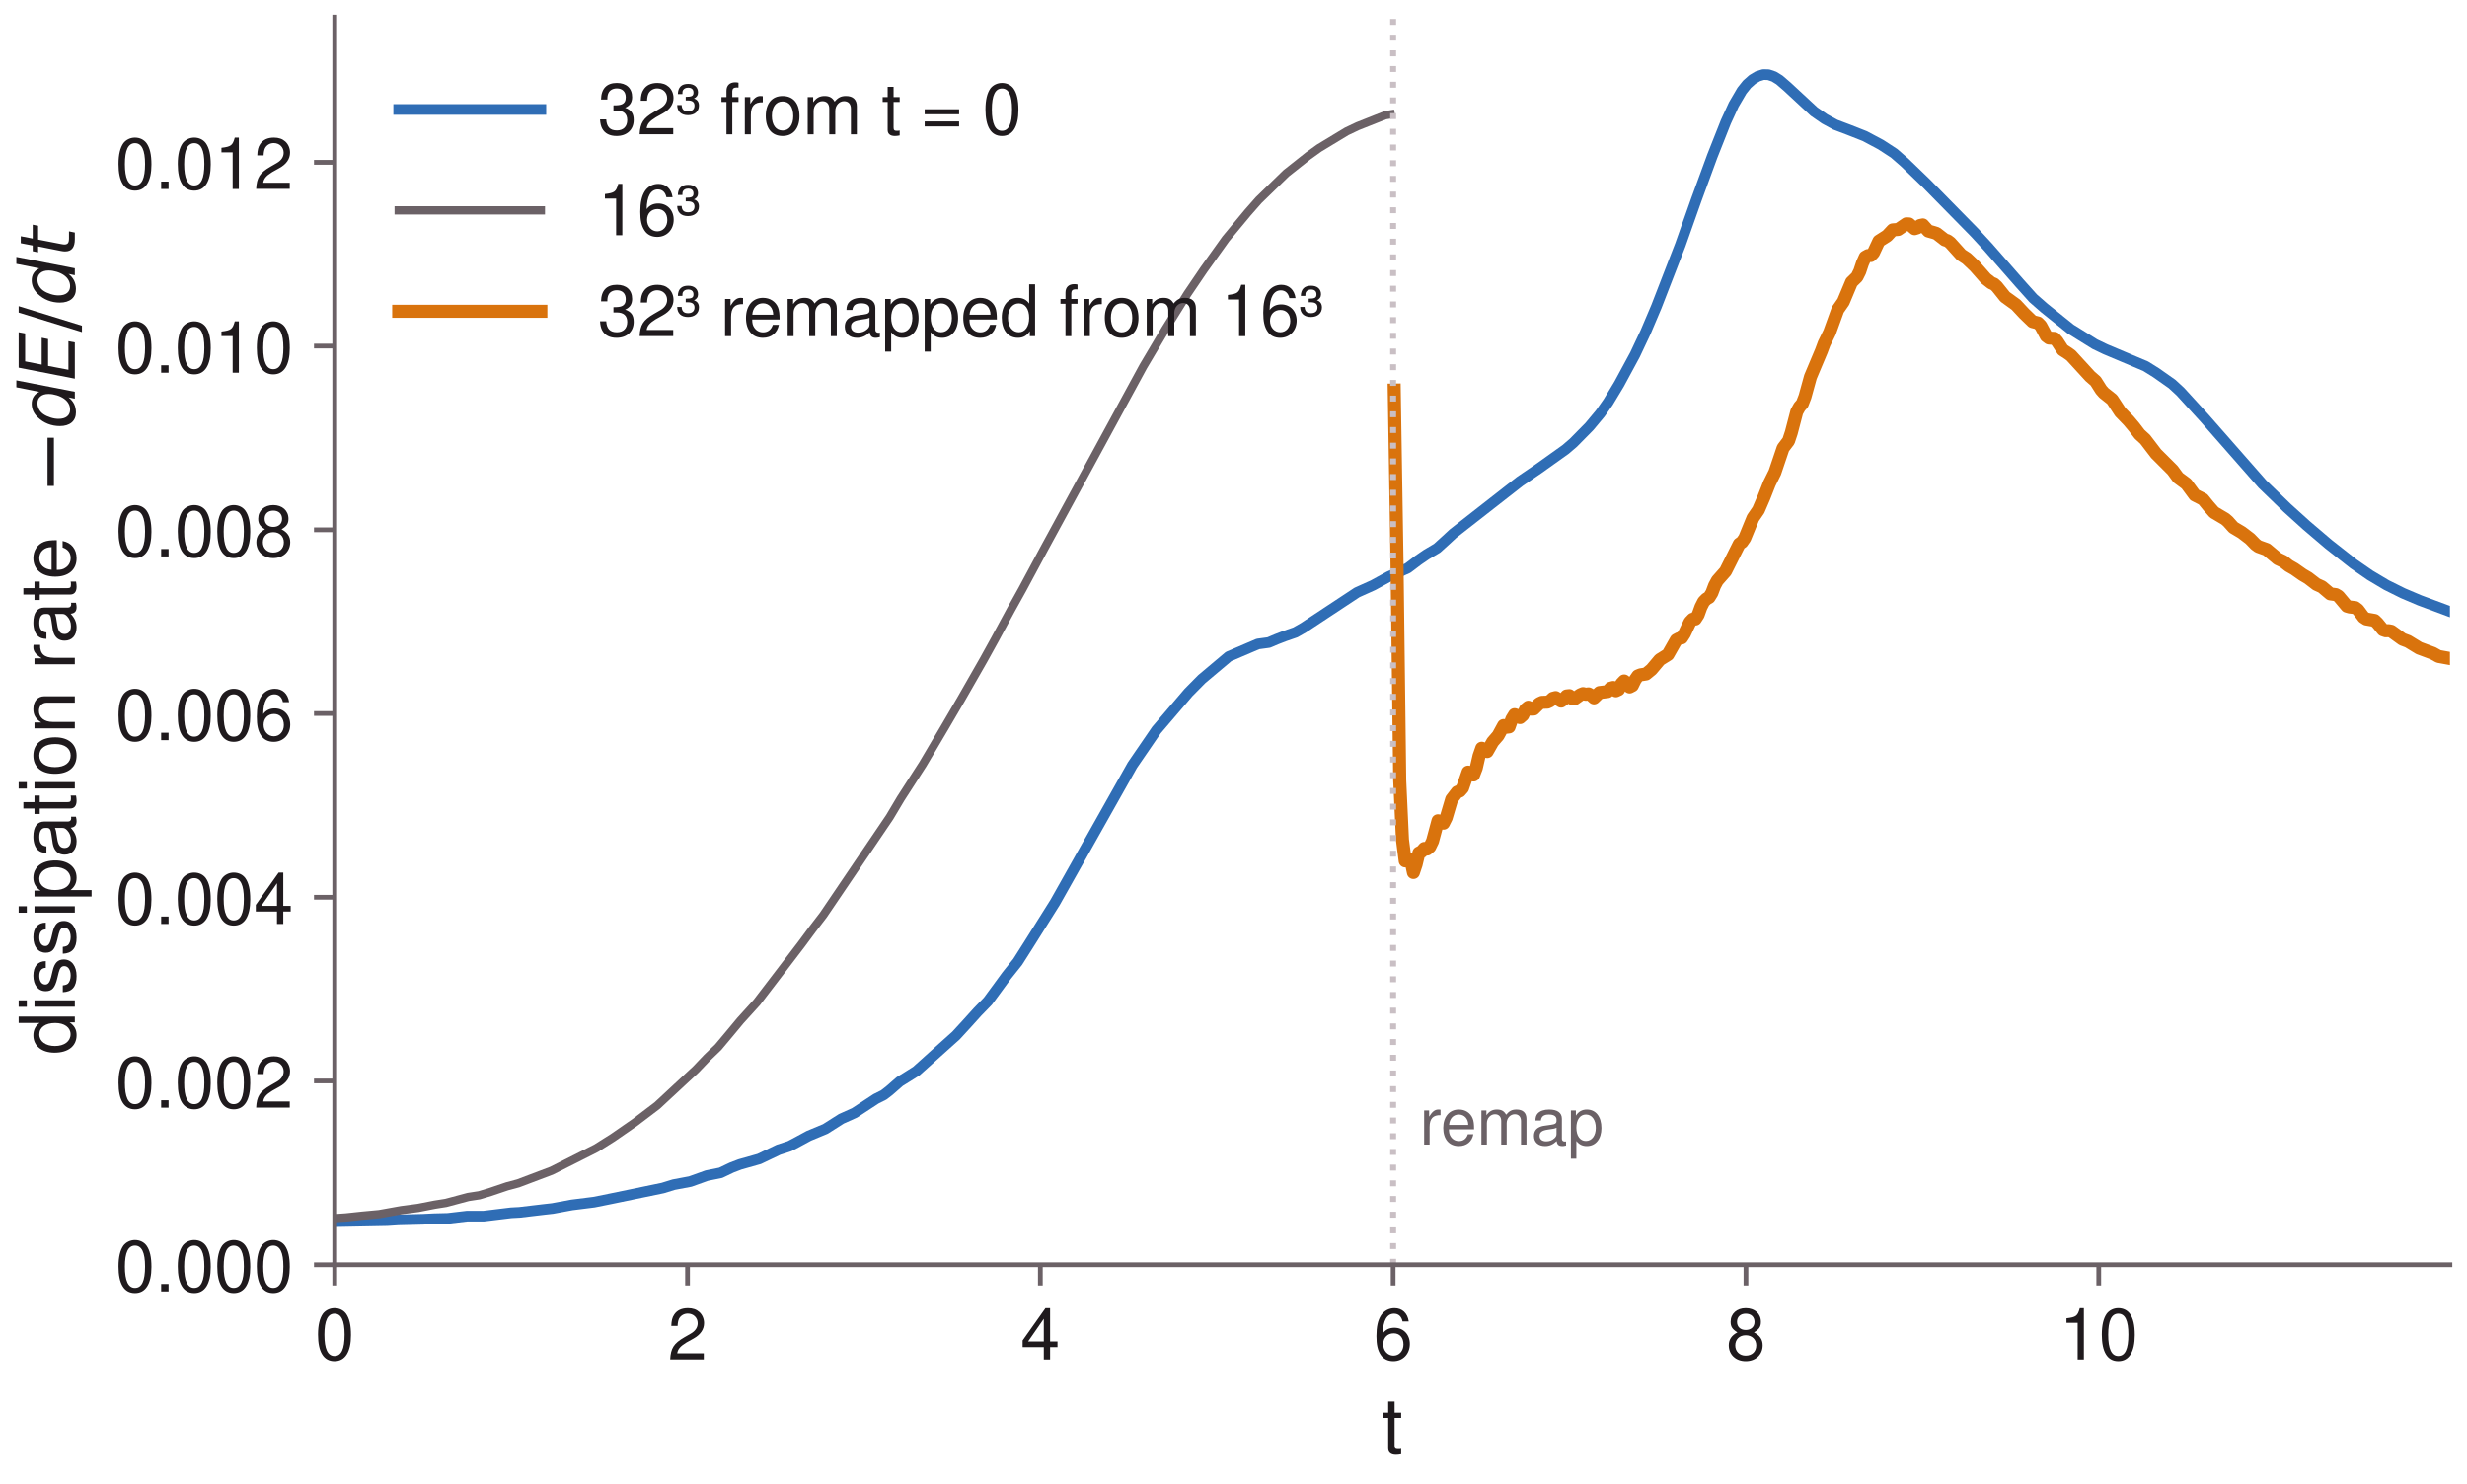
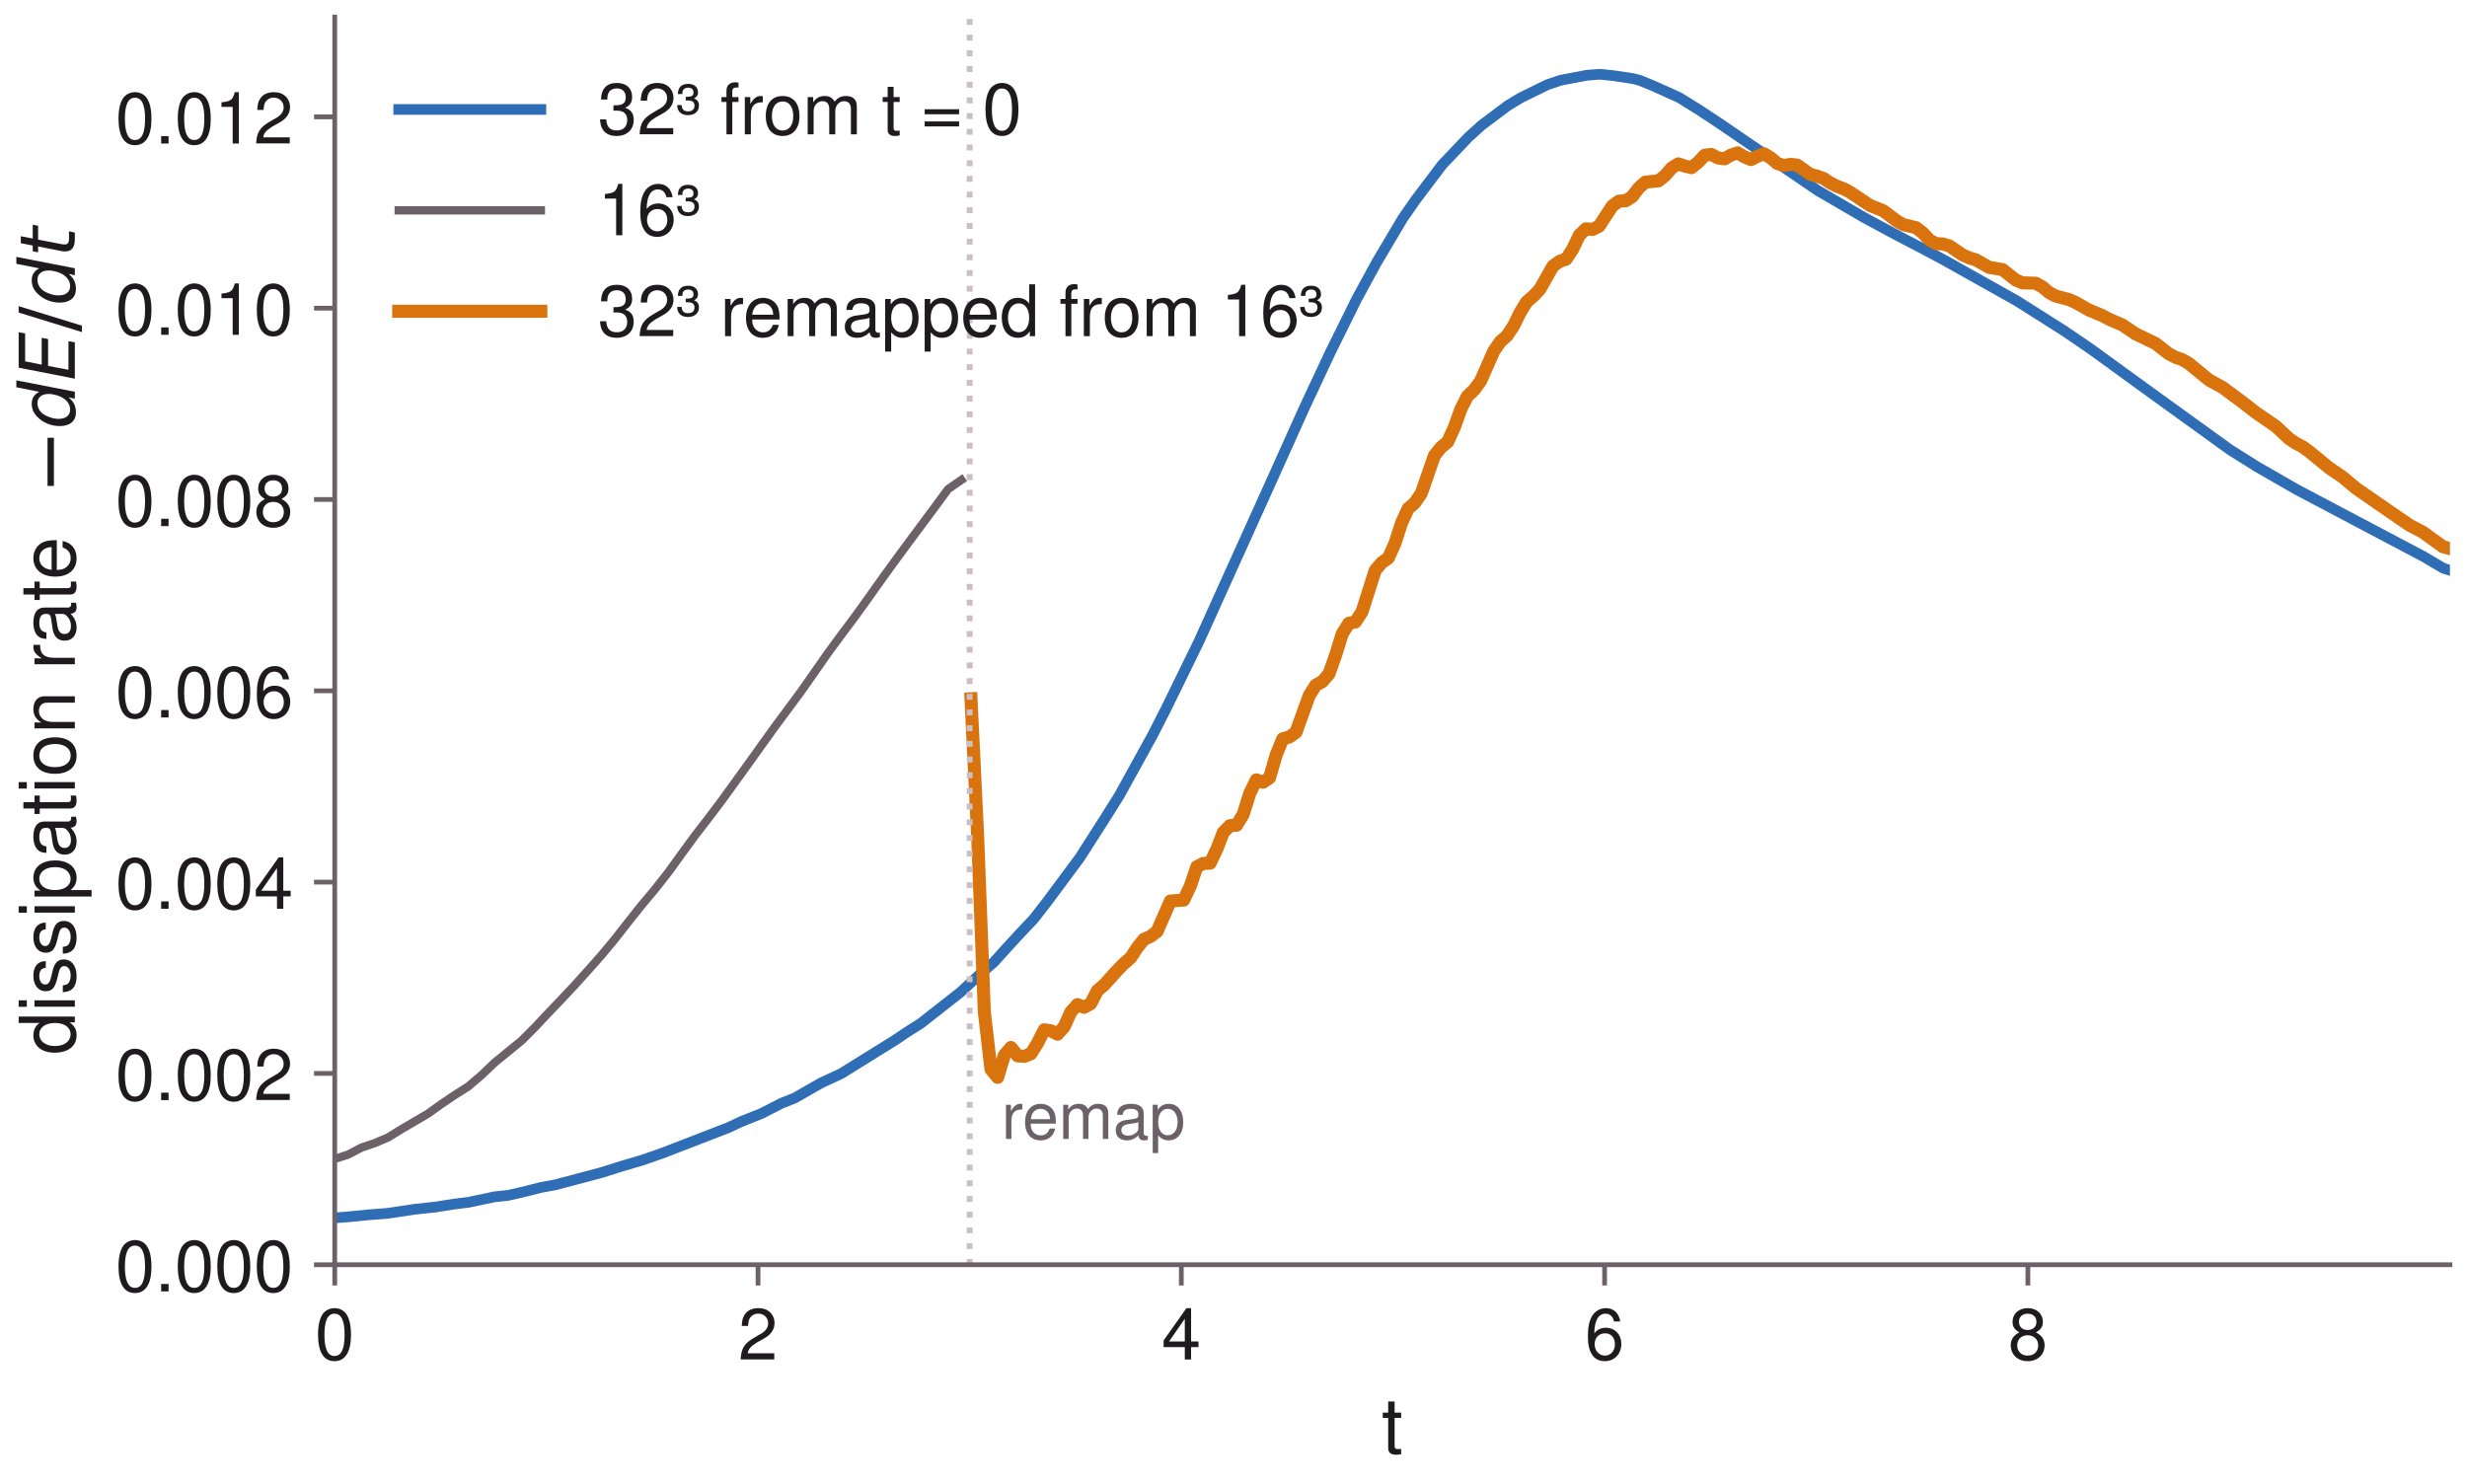
<svg xmlns="http://www.w3.org/2000/svg" xmlns:xlink="http://www.w3.org/1999/xlink" width="416.516pt" height="250.43pt" viewBox="0 0 416.516 250.43" version="1.1">
  <defs>
    <style type="text/css">*{stroke-linejoin: round; stroke-linecap: butt}</style>
  </defs>
  <g id="figure_1">
    <g id="patch_1">
      <path d="M 0 250.43  L 416.516 250.43  L 416.516 0  L 0 0  L 0 250.43  z " style="fill: none" />
    </g>
    <g id="axes_1">
      <g id="patch_2">
        <path d="M 56.516 213.552  L 413.636 213.552  L 413.636 2.88  L 56.516 2.88  L 56.516 213.552  z " style="fill: none" />
      </g>
      <g id="matplotlib.axis_1">
        <g id="xtick_1">
          <g id="line2d_1">
            <defs>
              <path id="m103bd00e00" d="M 0 0  L 0 3.5  " style="stroke: #6b6166; stroke-width: 0.8" />
            </defs>
            <g>
              <use xlink:href="#m103bd00e00" x="56.516" y="213.552" style="fill: #6b6166; stroke: #6b6166; stroke-width: 0.8" />
            </g>
          </g>
          <g id="text_1">
            <text style="font-size: 12px; font-family: 'Helvetica', 'Arial', 'DejaVu Sans'; text-anchor: middle; fill: #1f1a1d" x="56.516" y="229.552" transform="rotate(-0 56.51625 229.552)">0</text>
          </g>
        </g>
        <g id="xtick_2">
          <g id="line2d_2">
            <g>
-               <use xlink:href="#m103bd00e00" x="116.081" y="213.552" style="fill: #6b6166; stroke: #6b6166; stroke-width: 0.8" />
+               <use xlink:href="#m103bd00e00" x="127.982" y="213.552" style="fill: #6b6166; stroke: #6b6166; stroke-width: 0.8" />
            </g>
          </g>
          <g id="text_2">
-             <text style="font-size: 12px; font-family: 'Helvetica', 'Arial', 'DejaVu Sans'; text-anchor: middle; fill: #1f1a1d" x="116.081" y="229.552" transform="rotate(-0 116.0813 229.552)">2</text>
+             <text style="font-size: 12px; font-family: 'Helvetica', 'Arial', 'DejaVu Sans'; text-anchor: middle; fill: #1f1a1d" x="127.982" y="229.552" transform="rotate(-0 127.9819 229.552)">2</text>
          </g>
        </g>
        <g id="xtick_3">
          <g id="line2d_3">
            <g>
-               <use xlink:href="#m103bd00e00" x="175.646" y="213.552" style="fill: #6b6166; stroke: #6b6166; stroke-width: 0.8" />
+               <use xlink:href="#m103bd00e00" x="199.448" y="213.552" style="fill: #6b6166; stroke: #6b6166; stroke-width: 0.8" />
            </g>
          </g>
          <g id="text_3">
-             <text style="font-size: 12px; font-family: 'Helvetica', 'Arial', 'DejaVu Sans'; text-anchor: middle; fill: #1f1a1d" x="175.646" y="229.552" transform="rotate(-0 175.6464 229.552)">4</text>
+             <text style="font-size: 12px; font-family: 'Helvetica', 'Arial', 'DejaVu Sans'; text-anchor: middle; fill: #1f1a1d" x="199.448" y="229.552" transform="rotate(-0 199.4476 229.552)">4</text>
          </g>
        </g>
        <g id="xtick_4">
          <g id="line2d_4">
            <g>
-               <use xlink:href="#m103bd00e00" x="235.211" y="213.552" style="fill: #6b6166; stroke: #6b6166; stroke-width: 0.8" />
+               <use xlink:href="#m103bd00e00" x="270.913" y="213.552" style="fill: #6b6166; stroke: #6b6166; stroke-width: 0.8" />
            </g>
          </g>
          <g id="text_4">
-             <text style="font-size: 12px; font-family: 'Helvetica', 'Arial', 'DejaVu Sans'; text-anchor: middle; fill: #1f1a1d" x="235.211" y="229.552" transform="rotate(-0 235.2115 229.552)">6</text>
+             <text style="font-size: 12px; font-family: 'Helvetica', 'Arial', 'DejaVu Sans'; text-anchor: middle; fill: #1f1a1d" x="270.913" y="229.552" transform="rotate(-0 270.9133 229.552)">6</text>
          </g>
        </g>
        <g id="xtick_5">
          <g id="line2d_5">
            <g>
-               <use xlink:href="#m103bd00e00" x="294.777" y="213.552" style="fill: #6b6166; stroke: #6b6166; stroke-width: 0.8" />
+               <use xlink:href="#m103bd00e00" x="342.379" y="213.552" style="fill: #6b6166; stroke: #6b6166; stroke-width: 0.8" />
            </g>
          </g>
          <g id="text_5">
-             <text style="font-size: 12px; font-family: 'Helvetica', 'Arial', 'DejaVu Sans'; text-anchor: middle; fill: #1f1a1d" x="294.777" y="229.552" transform="rotate(-0 294.7765 229.552)">8</text>
-           </g>
-         </g>
-         <g id="xtick_6">
-           <g id="line2d_6">
-             <g>
-               <use xlink:href="#m103bd00e00" x="354.342" y="213.552" style="fill: #6b6166; stroke: #6b6166; stroke-width: 0.8" />
-             </g>
-           </g>
-           <g id="text_6">
-             <text style="font-size: 12px; font-family: 'Helvetica', 'Arial', 'DejaVu Sans'; text-anchor: middle; fill: #1f1a1d" x="354.342" y="229.552" transform="rotate(-0 354.3416 229.552)">10</text>
-           </g>
-         </g>
-         <g id="text_7">
+             <text style="font-size: 12px; font-family: 'Helvetica', 'Arial', 'DejaVu Sans'; text-anchor: middle; fill: #1f1a1d" x="342.379" y="229.552" transform="rotate(-0 342.3789 229.552)">8</text>
+           </g>
+         </g>
+         <g id="text_6">
          <text style="font-size: 13px; font-family: 'Helvetica', 'Arial', 'DejaVu Sans'; text-anchor: middle; fill: #1f1a1d" x="235.076" y="245.341" transform="rotate(-0 235.0762 245.3411)">t</text>
        </g>
      </g>
      <g id="matplotlib.axis_2">
        <g id="ytick_1">
-           <g id="line2d_7">
+           <g id="line2d_6">
            <defs>
              <path id="m89a3976786" d="M 0 0  L -3.5 0  " style="stroke: #6b6166; stroke-width: 0.8" />
            </defs>
            <g>
              <use xlink:href="#m89a3976786" x="56.516" y="213.552" style="fill: #6b6166; stroke: #6b6166; stroke-width: 0.8" />
            </g>
          </g>
+           <g id="text_7">
+             <text style="font-size: 12px; font-family: 'Helvetica', 'Arial', 'DejaVu Sans'; text-anchor: end; fill: #1f1a1d" x="49.516" y="218.052" transform="rotate(-0 49.51625 218.052)">0.000</text>
+           </g>
+         </g>
+         <g id="ytick_2">
+           <g id="line2d_7">
+             <g>
+               <use xlink:href="#m89a3976786" x="56.516" y="181.249" style="fill: #6b6166; stroke: #6b6166; stroke-width: 0.8" />
+             </g>
+           </g>
          <g id="text_8">
-             <text style="font-size: 12px; font-family: 'Helvetica', 'Arial', 'DejaVu Sans'; text-anchor: end; fill: #1f1a1d" x="49.516" y="218.052" transform="rotate(-0 49.51625 218.052)">0.000</text>
-           </g>
-         </g>
-         <g id="ytick_2">
+             <text style="font-size: 12px; font-family: 'Helvetica', 'Arial', 'DejaVu Sans'; text-anchor: end; fill: #1f1a1d" x="49.516" y="185.749" transform="rotate(-0 49.51625 185.7487)">0.002</text>
+           </g>
+         </g>
+         <g id="ytick_3">
          <g id="line2d_8">
            <g>
-               <use xlink:href="#m89a3976786" x="56.516" y="182.528" style="fill: #6b6166; stroke: #6b6166; stroke-width: 0.8" />
+               <use xlink:href="#m89a3976786" x="56.516" y="148.945" style="fill: #6b6166; stroke: #6b6166; stroke-width: 0.8" />
            </g>
          </g>
          <g id="text_9">
-             <text style="font-size: 12px; font-family: 'Helvetica', 'Arial', 'DejaVu Sans'; text-anchor: end; fill: #1f1a1d" x="49.516" y="187.028" transform="rotate(-0 49.51625 187.0279)">0.002</text>
-           </g>
-         </g>
-         <g id="ytick_3">
+             <text style="font-size: 12px; font-family: 'Helvetica', 'Arial', 'DejaVu Sans'; text-anchor: end; fill: #1f1a1d" x="49.516" y="153.445" transform="rotate(-0 49.51625 153.4454)">0.004</text>
+           </g>
+         </g>
+         <g id="ytick_4">
          <g id="line2d_9">
            <g>
-               <use xlink:href="#m89a3976786" x="56.516" y="151.504" style="fill: #6b6166; stroke: #6b6166; stroke-width: 0.8" />
+               <use xlink:href="#m89a3976786" x="56.516" y="116.642" style="fill: #6b6166; stroke: #6b6166; stroke-width: 0.8" />
            </g>
          </g>
          <g id="text_10">
-             <text style="font-size: 12px; font-family: 'Helvetica', 'Arial', 'DejaVu Sans'; text-anchor: end; fill: #1f1a1d" x="49.516" y="156.004" transform="rotate(-0 49.51625 156.0038)">0.004</text>
-           </g>
-         </g>
-         <g id="ytick_4">
+             <text style="font-size: 12px; font-family: 'Helvetica', 'Arial', 'DejaVu Sans'; text-anchor: end; fill: #1f1a1d" x="49.516" y="121.142" transform="rotate(-0 49.51625 121.142)">0.006</text>
+           </g>
+         </g>
+         <g id="ytick_5">
          <g id="line2d_10">
            <g>
-               <use xlink:href="#m89a3976786" x="56.516" y="120.48" style="fill: #6b6166; stroke: #6b6166; stroke-width: 0.8" />
+               <use xlink:href="#m89a3976786" x="56.516" y="84.339" style="fill: #6b6166; stroke: #6b6166; stroke-width: 0.8" />
            </g>
          </g>
          <g id="text_11">
-             <text style="font-size: 12px; font-family: 'Helvetica', 'Arial', 'DejaVu Sans'; text-anchor: end; fill: #1f1a1d" x="49.516" y="124.98" transform="rotate(-0 49.51625 124.9797)">0.006</text>
-           </g>
-         </g>
-         <g id="ytick_5">
+             <text style="font-size: 12px; font-family: 'Helvetica', 'Arial', 'DejaVu Sans'; text-anchor: end; fill: #1f1a1d" x="49.516" y="88.839" transform="rotate(-0 49.51625 88.83872)">0.008</text>
+           </g>
+         </g>
+         <g id="ytick_6">
          <g id="line2d_11">
            <g>
-               <use xlink:href="#m89a3976786" x="56.516" y="89.456" style="fill: #6b6166; stroke: #6b6166; stroke-width: 0.8" />
+               <use xlink:href="#m89a3976786" x="56.516" y="52.035" style="fill: #6b6166; stroke: #6b6166; stroke-width: 0.8" />
            </g>
          </g>
          <g id="text_12">
-             <text style="font-size: 12px; font-family: 'Helvetica', 'Arial', 'DejaVu Sans'; text-anchor: end; fill: #1f1a1d" x="49.516" y="93.956" transform="rotate(-0 49.51625 93.95565)">0.008</text>
-           </g>
-         </g>
-         <g id="ytick_6">
+             <text style="font-size: 12px; font-family: 'Helvetica', 'Arial', 'DejaVu Sans'; text-anchor: end; fill: #1f1a1d" x="49.516" y="56.535" transform="rotate(-0 49.51625 56.5354)">0.010</text>
+           </g>
+         </g>
+         <g id="ytick_7">
          <g id="line2d_12">
            <g>
-               <use xlink:href="#m89a3976786" x="56.516" y="58.432" style="fill: #6b6166; stroke: #6b6166; stroke-width: 0.8" />
+               <use xlink:href="#m89a3976786" x="56.516" y="19.732" style="fill: #6b6166; stroke: #6b6166; stroke-width: 0.8" />
            </g>
          </g>
          <g id="text_13">
-             <text style="font-size: 12px; font-family: 'Helvetica', 'Arial', 'DejaVu Sans'; text-anchor: end; fill: #1f1a1d" x="49.516" y="62.932" transform="rotate(-0 49.51625 62.93156)">0.010</text>
-           </g>
-         </g>
-         <g id="ytick_7">
-           <g id="line2d_13">
-             <g>
-               <use xlink:href="#m89a3976786" x="56.516" y="27.407" style="fill: #6b6166; stroke: #6b6166; stroke-width: 0.8" />
-             </g>
-           </g>
-           <g id="text_14">
-             <text style="font-size: 12px; font-family: 'Helvetica', 'Arial', 'DejaVu Sans'; text-anchor: end; fill: #1f1a1d" x="49.516" y="31.907" transform="rotate(-0 49.51625 31.90747)">0.012</text>
-           </g>
-         </g>
-         <g id="text_15">
+             <text style="font-size: 12px; font-family: 'Helvetica', 'Arial', 'DejaVu Sans'; text-anchor: end; fill: #1f1a1d" x="49.516" y="24.232" transform="rotate(-0 49.51625 24.23209)">0.012</text>
+           </g>
+         </g>
+         <g id="text_14">
          <g style="fill: #1f1a1d" transform="translate(12.76 178.091) rotate(-90)">
            <text>
              <tspan x="0" y="-0.125" style="font-size: 13px; font-family: 'Helvetica'; fill: #1f1a1d">d</tspan>
              <tspan x="7.23" y="-0.125" style="font-size: 13px; font-family: 'Helvetica'; fill: #1f1a1d">i</tspan>
              <tspan x="10.118" y="-0.125" style="font-size: 13px; font-family: 'Helvetica'; fill: #1f1a1d">s</tspan>
              <tspan x="16.618" y="-0.125" style="font-size: 13px; font-family: 'Helvetica'; fill: #1f1a1d">s</tspan>
              <tspan x="23.118" y="-0.125" style="font-size: 13px; font-family: 'Helvetica'; fill: #1f1a1d">i</tspan>
              <tspan x="26.006" y="-0.125" style="font-size: 13px; font-family: 'Helvetica'; fill: #1f1a1d">p</tspan>
              <tspan x="33.236" y="-0.125" style="font-size: 13px; font-family: 'Helvetica'; fill: #1f1a1d">a</tspan>
              <tspan x="40.466" y="-0.125" style="font-size: 13px; font-family: 'Helvetica'; fill: #1f1a1d">t</tspan>
              <tspan x="44.078" y="-0.125" style="font-size: 13px; font-family: 'Helvetica'; fill: #1f1a1d">i</tspan>
              <tspan x="46.966" y="-0.125" style="font-size: 13px; font-family: 'Helvetica'; fill: #1f1a1d">o</tspan>
              <tspan x="54.196" y="-0.125" style="font-size: 13px; font-family: 'Helvetica'; fill: #1f1a1d">n</tspan>
              <tspan x="61.426" y="-0.125" style="font-size: 13px; font-family: 'Helvetica'; fill: #1f1a1d"> </tspan>
              <tspan x="65.038" y="-0.125" style="font-size: 13px; font-family: 'Helvetica'; fill: #1f1a1d">r</tspan>
              <tspan x="69.367" y="-0.125" style="font-size: 13px; font-family: 'Helvetica'; fill: #1f1a1d">a</tspan>
              <tspan x="76.597" y="-0.125" style="font-size: 13px; font-family: 'Helvetica'; fill: #1f1a1d">t</tspan>
              <tspan x="80.209" y="-0.125" style="font-size: 13px; font-family: 'Helvetica'; fill: #1f1a1d">e</tspan>
              <tspan x="87.439" y="-0.125" style="font-size: 13px; font-family: 'Helvetica'; fill: #1f1a1d"> </tspan>
              <tspan x="91.051" y="-0.125" style="font-size: 13px; font-family: 'Helvetica'; fill: #1f1a1d"> </tspan>
              <tspan x="94.663" y="-0.125" style="font-size: 13px; font-family: 'DejaVu Sans'; fill: #1f1a1d">−</tspan>
              <tspan x="122.021" y="-0.125" style="font-size: 13px; font-family: 'DejaVu Sans'; fill: #1f1a1d">/</tspan>
              <tspan x="105.555" y="-0.125" style="font-style: oblique; font-size: 13px; font-family: 'DejaVu Sans'; fill: #1f1a1d">d</tspan>
              <tspan x="113.807" y="-0.125" style="font-style: oblique; font-size: 13px; font-family: 'DejaVu Sans'; fill: #1f1a1d">E</tspan>
              <tspan x="126.401" y="-0.125" style="font-style: oblique; font-size: 13px; font-family: 'DejaVu Sans'; fill: #1f1a1d">d</tspan>
              <tspan x="134.653" y="-0.125" style="font-style: oblique; font-size: 13px; font-family: 'DejaVu Sans'; fill: #1f1a1d">t</tspan>
            </text>
          </g>
        </g>
      </g>
+       <g id="line2d_13">
+         <path d="M 56.516 205.643  L 58.768 205.465  L 62.147 205.132  L 65.525 204.862  L 70.029 204.185  L 73.407 203.823  L 76.786 203.294  L 79.038 203.021  L 83.544 202.076  L 85.796 201.838  L 88.049 201.329  L 91.429 200.483  L 93.683 200.076  L 101.569 197.987  L 104.948 196.918  L 108.326 195.923  L 111.704 194.758  L 122.952 190.407  L 125.2 189.357  L 128.569 188.015  L 131.937 186.291  L 134.181 185.401  L 136.425 184.113  L 138.668 182.835  L 142.032 181.275  L 150.995 175.702  L 153.235 174.204  L 155.474 172.785  L 162.191 167.516  L 165.547 164.409  L 167.783 162.477  L 170.02 160.002  L 172.256 157.565  L 174.492 155.207  L 176.727 152.342  L 182.313 144.818  L 186.777 137.84  L 189.009 134.272  L 194.586 124.153  L 196.818 119.78  L 202.395 108.369  L 214.634 81.281  L 220.188 68.928  L 224.629 59.443  L 229.068 50.473  L 232.396 44.358  L 236.832 36.876  L 239.05 33.695  L 243.485 27.828  L 247.922 23.164  L 250.14 21.156  L 254.579 17.822  L 256.799 16.484  L 261.241 14.309  L 263.462 13.554  L 267.908 12.711  L 270.131 12.535  L 272.354 12.771  L 275.691 13.267  L 276.803 13.553  L 279.028 14.457  L 283.481 16.461  L 286.822 18.529  L 290.164 20.735  L 306.898 32.172  L 314.729 36.737  L 320.332 39.759  L 324.821 42.09  L 328.191 43.892  L 340.559 50.83  L 348.425 55.812  L 352.918 58.871  L 363.022 66.213  L 376.506 75.946  L 381.006 78.778  L 387.752 82.655  L 409.13 93.95  L 412.509 95.941  L 413.636 96.298  L 413.636 96.298  " clip-path="url(#pf4e82f14c6)" style="fill: none; stroke: #2f6db5; stroke-width: 1.8; stroke-linecap: square" />
+       </g>
      <g id="line2d_14">
-         <path d="M 56.516 206.276  L 65.379 206.103  L 67.232 205.981  L 71.408 205.876  L 73.283 205.786  L 75.605 205.728  L 78.865 205.347  L 81.655 205.349  L 86.299 204.783  L 87.706 204.708  L 91.904 204.211  L 93.287 204.057  L 96.546 203.454  L 100.274 202.986  L 103.064 202.425  L 111.903 200.597  L 113.758 200.026  L 116.549 199.501  L 119.34 198.502  L 121.675 198.03  L 123.531 197.146  L 124.931 196.61  L 128.181 195.691  L 131.438 194.138  L 133.301 193.531  L 134.696 192.794  L 136.558 191.786  L 139.349 190.626  L 142.047 188.913  L 144.28 187.912  L 147.908 185.532  L 149.214 184.877  L 150.143 184.158  L 151.913 182.611  L 153.306 181.746  L 154.699 180.869  L 156.006 179.699  L 158.241 177.685  L 161.405 174.849  L 163.261 172.828  L 165.033 170.864  L 166.804 169.038  L 168.196 167.146  L 169.968 164.724  L 171.82 162.404  L 173.593 159.615  L 178.14 152.376  L 191.179 129.211  L 195.256 123.263  L 200.661 116.934  L 202.907 114.664  L 207.437 110.852  L 212.39 108.735  L 214.216 108.489  L 215.551 107.924  L 216.922 107.395  L 218.714 106.775  L 220.086 105.994  L 229.118 100.032  L 231.821 98.818  L 234.522 97.337  L 237.68 95.924  L 239.469 94.572  L 240.838 93.633  L 242.629 92.574  L 243.999 91.336  L 245.334 90.102  L 256.609 81.289  L 259.772 79.134  L 264.317 75.894  L 265.64 74.76  L 268.342 72.021  L 270.192 69.8  L 271.505 67.929  L 273.351 64.868  L 276.046 59.881  L 277.826 56.098  L 279.663 51.766  L 283.689 41.372  L 286.391 33.733  L 289.095 26.358  L 291.389 20.565  L 292.716 17.675  L 294.092 15.32  L 294.96 14.23  L 295.878 13.416  L 296.797 12.871  L 297.716 12.59  L 298.582 12.614  L 299.502 12.925  L 300.422 13.492  L 301.743 14.631  L 306.277 18.839  L 308.064 20.076  L 309.851 21.051  L 312.14 21.918  L 314.847 22.985  L 317.549 24.425  L 319.796 25.888  L 321.581 27.445  L 325.205 30.943  L 333.389 39.272  L 335.628 41.694  L 341.03 47.865  L 343.265 50.354  L 345.124 51.982  L 349.591 55.568  L 353.685 58.113  L 355.456 58.965  L 362.249 61.83  L 364.02 62.933  L 366.72 64.834  L 368.115 66.12  L 372.211 70.605  L 381.984 81.736  L 386.173 85.786  L 389.431 88.728  L 393.152 91.896  L 397.342 95.192  L 400.134 97.123  L 402.926 98.787  L 405.718 100.174  L 408.51 101.361  L 413.636 103.265  L 413.636 103.265  " clip-path="url(#pab1a8a4624)" style="fill: none; stroke: #2f6db5; stroke-width: 1.8; stroke-linecap: square" />
+         <path d="M 56.516 195.675  L 58.769 194.955  L 61.021 193.778  L 63.273 193.012  L 65.525 192.055  L 67.776 190.666  L 70.028 189.35  L 72.279 188.027  L 74.531 186.411  L 76.782 184.892  L 79.033 183.466  L 81.284 181.557  L 83.536 179.403  L 85.787 177.571  L 88.039 175.734  L 90.291 173.485  L 92.544 171.078  L 94.797 168.729  L 97.049 166.325  L 99.301 163.831  L 101.553 161.284  L 103.805 158.578  L 106.056 155.696  L 108.307 152.87  L 110.558 150.181  L 112.809 147.33  L 115.06 144.207  L 117.31 141.129  L 119.561 138.217  L 121.811 135.238  L 124.062 132.131  L 126.312 129.012  L 128.563 125.87  L 130.814 122.734  L 133.064 119.704  L 135.315 116.661  L 137.565 113.45  L 139.815 110.224  L 142.064 107.174  L 144.314 104.172  L 146.563 101.047  L 148.812 97.875  L 151.061 94.768  L 153.31 91.715  L 155.56 88.691  L 157.809 85.671  L 160.058 82.598  L 162.308 81.041  " clip-path="url(#pf4e82f14c6)" style="fill: none; stroke: #6b6166; stroke-width: 1.4; stroke-linecap: square" />
      </g>
      <g id="line2d_15">
-         <path d="M 56.516 205.697  L 58.393 205.568  L 61.209 205.268  L 64.025 205.007  L 67.779 204.333  L 70.594 203.96  L 73.41 203.408  L 75.288 203.112  L 79.043 202.11  L 80.921 201.821  L 82.798 201.257  L 85.615 200.306  L 87.494 199.803  L 93.128 197.674  L 100.637 193.888  L 103.452 192.114  L 107.204 189.518  L 110.953 186.673  L 117.509 180.579  L 119.381 178.614  L 121.252 176.815  L 123.123 174.586  L 124.993 172.333  L 127.798 169.238  L 135.273 159.468  L 137.141 156.943  L 139.009 154.507  L 150.21 137.975  L 152.075 134.84  L 155.806 129.049  L 159.536 122.738  L 162.332 117.953  L 166.058 111.438  L 167.92 108.07  L 170.713 102.911  L 172.574 99.565  L 176.297 92.631  L 193.035 61.852  L 196.748 55.597  L 200.459 49.643  L 203.242 45.539  L 206.953 40.349  L 210.664 35.882  L 212.52 33.772  L 217.159 29.26  L 220.871 26.321  L 222.727 24.993  L 227.368 22.184  L 229.225 21.302  L 233.868 19.46  L 234.797 19.309  L 234.797 19.309  " clip-path="url(#pab1a8a4624)" style="fill: none; stroke: #6b6166; stroke-width: 1.4; stroke-linecap: square" />
+         <path d="M 163.94 117.992  L 165.064 141.233  L 166.189 170.864  L 167.314 180.552  L 168.439 181.92  L 169.563 178.184  L 170.687 176.867  L 171.811 178.284  L 172.935 178.371  L 174.059 177.922  L 175.182 176.122  L 176.305 173.889  L 177.428 174.047  L 178.551 174.629  L 179.673 173.358  L 180.795 170.872  L 181.917 169.622  L 183.039 170.084  L 184.16 169.455  L 185.281 167.255  L 186.402 166.322  L 188.644 163.84  L 189.764 162.694  L 190.885 161.732  L 192.005 160.017  L 193.125 158.606  L 194.245 158.117  L 195.365 157.268  L 197.603 152.143  L 199.839 151.98  L 200.956 149.644  L 202.074 146.336  L 203.191 145.785  L 204.307 145.752  L 205.424 143.424  L 206.54 140.541  L 207.656 139.412  L 208.771 139.345  L 209.887 137.531  L 211.002 133.975  L 212.117 131.678  L 213.233 132.083  L 214.347 131.335  L 215.462 127.473  L 216.577 124.748  L 217.692 124.444  L 218.807 123.641  L 221.037 117.451  L 222.153 115.682  L 223.268 115.078  L 224.383 113.776  L 225.498 110.628  L 226.613 107.031  L 227.728 105.244  L 228.842 105.021  L 229.955 103.301  L 232.182 96.313  L 233.295 94.995  L 234.407 94.213  L 235.52 91.734  L 236.632 88.306  L 237.744 85.873  L 238.856 84.932  L 239.967 83.29  L 242.19 76.909  L 243.302 75.531  L 244.413 74.625  L 245.525 72.209  L 246.636 69.112  L 247.748 66.899  L 248.859 65.861  L 249.97 64.35  L 252.194 59.315  L 253.305 57.686  L 254.417 56.716  L 255.529 55.06  L 256.641 52.784  L 257.753 50.979  L 258.865 50.024  L 259.977 48.85  L 262.202 44.917  L 263.314 44.124  L 264.426 43.753  L 265.539 42.042  L 266.651 39.708  L 267.764 38.633  L 268.877 38.745  L 269.989 38.186  L 272.215 34.776  L 273.328 33.969  L 274.442 33.907  L 275.555 33.218  L 276.668 31.754  L 277.782 30.758  L 280.009 30.536  L 281.123 29.65  L 282.238 28.36  L 283.352 27.667  L 284.466 28.052  L 285.58 28.306  L 286.695 27.413  L 287.809 26.22  L 288.924 26.069  L 290.039 26.657  L 291.153 26.821  L 292.268 26.174  L 293.383 25.809  L 294.498 26.475  L 295.613 26.94  L 296.729 26.381  L 297.844 25.968  L 298.959 26.656  L 300.075 27.603  L 301.191 27.942  L 302.307 27.749  L 303.422 27.876  L 305.654 29.46  L 306.771 29.736  L 307.887 30.138  L 309.004 30.881  L 310.12 31.446  L 311.237 31.861  L 312.354 32.444  L 315.705 34.686  L 317.941 35.573  L 320.176 37.261  L 321.294 37.914  L 323.531 38.455  L 324.65 39.338  L 325.769 40.541  L 326.888 41.143  L 328.007 41.189  L 329.126 41.524  L 331.366 43.057  L 332.486 43.538  L 333.606 43.879  L 335.847 45.148  L 338.089 45.517  L 340.332 47.28  L 341.454 47.753  L 343.698 47.821  L 344.82 48.441  L 345.943 49.39  L 347.066 49.993  L 349.312 50.579  L 350.436 51.073  L 352.684 52.349  L 354.933 53.284  L 356.058 53.894  L 358.309 54.855  L 360.561 56.368  L 363.941 58  L 366.195 59.761  L 367.323 60.336  L 368.451 60.73  L 369.579 61.389  L 372.963 64.173  L 375.218 65.395  L 378.6 67.908  L 380.855 69.658  L 384.236 71.98  L 386.491 74.089  L 387.618 74.834  L 388.746 75.428  L 389.873 76.241  L 393.257 79.022  L 395.513 80.558  L 397.771 82.447  L 404.546 87.125  L 406.806 88.676  L 409.064 89.863  L 412.452 92.31  L 413.581 92.622  L 413.581 92.622  " clip-path="url(#pf4e82f14c6)" style="fill: none; stroke: #d9730d; stroke-width: 2.2; stroke-linecap: square" />
      </g>
      <g id="line2d_16">
-         <path d="M 235.396 65.864  L 235.859 94.705  L 236.321 131.771  L 236.784 141.797  L 237.246 145.362  L 237.708 145.355  L 238.17 145.135  L 238.632 147.319  L 239.093 145.941  L 239.555 144.021  L 240.017 143.791  L 240.478 143.261  L 240.94 143.367  L 241.401 142.97  L 241.863 142.022  L 242.785 138.588  L 243.247 138.716  L 243.708 138.992  L 244.169 138.07  L 245.092 134.953  L 246.015 133.751  L 246.477 133.573  L 246.938 133.042  L 247.861 130.375  L 248.323 130.485  L 248.785 130.861  L 249.247 129.668  L 249.708 127.666  L 250.17 126.341  L 250.631 126.696  L 251.093 126.899  L 252.016 125.273  L 252.939 124.205  L 253.863 122.511  L 254.324 122.797  L 254.786 122.74  L 255.248 121.421  L 255.709 120.673  L 256.171 120.832  L 256.633 121.163  L 257.095 120.756  L 257.557 119.789  L 258.019 119.412  L 258.482 119.735  L 258.944 119.724  L 259.869 118.812  L 260.331 118.595  L 261.257 118.56  L 261.719 118.349  L 262.182 117.909  L 262.645 117.786  L 263.57 118.388  L 264.033 118.062  L 264.496 117.51  L 264.959 117.458  L 265.422 117.941  L 265.884 117.963  L 266.81 117.31  L 267.272 117.117  L 267.735 117.233  L 268.198 117.162  L 268.66 117.415  L 269.123 117.834  L 270.048 116.941  L 271.436 116.771  L 271.898 116.216  L 272.36 116.084  L 272.823 116.638  L 273.285 116.426  L 273.748 115.472  L 274.21 114.984  L 274.673 115.351  L 275.135 115.993  L 275.598 115.756  L 276.06 114.806  L 276.523 114.134  L 276.985 113.947  L 277.911 113.802  L 278.836 113.043  L 280.224 111.393  L 281.613 110.521  L 283.002 108.074  L 283.465 107.825  L 283.929 107.711  L 284.392 106.997  L 285.318 105.044  L 285.781 104.56  L 286.244 104.517  L 286.707 103.802  L 287.17 102.518  L 287.633 101.605  L 288.096 101.135  L 288.559 100.868  L 289.022 100.118  L 289.484 98.893  L 289.947 98.032  L 291.335 96.459  L 293.648 91.851  L 294.111 91.525  L 294.573 90.857  L 295.961 87.468  L 296.886 86.12  L 297.811 83.976  L 298.736 81.63  L 299.66 79.766  L 301.047 75.665  L 301.971 74.446  L 302.433 73.05  L 303.357 69.525  L 303.82 68.697  L 304.282 68.175  L 304.744 66.985  L 305.668 63.635  L 307.516 59.246  L 307.978 58.007  L 308.903 56.116  L 310.29 52.289  L 311.214 50.967  L 312.602 47.655  L 313.527 46.75  L 313.989 45.822  L 314.452 44.44  L 314.914 43.409  L 315.377 43.151  L 315.84 43.154  L 316.302 42.685  L 317.228 40.703  L 318.617 39.814  L 319.544 38.818  L 320.47 38.742  L 321.861 37.792  L 322.324 37.81  L 323.251 38.61  L 323.715 38.464  L 324.178 38.074  L 324.641 37.976  L 325.568 39.004  L 326.494 39.264  L 326.957 39.415  L 328.346 40.496  L 328.809 40.642  L 329.271 40.99  L 331.122 43.04  L 332.047 43.642  L 333.435 44.956  L 335.285 47.055  L 336.21 47.782  L 336.673 47.972  L 337.136 48.394  L 338.525 50.128  L 340.378 51.467  L 341.768 52.957  L 343.158 54.297  L 344.084 54.535  L 344.548 55.006  L 345.474 56.737  L 345.937 57.08  L 346.864 57.134  L 347.327 57.643  L 348.254 59.071  L 349.18 59.677  L 349.643 60.012  L 352.889 63.554  L 353.817 64.359  L 354.744 65.821  L 355.208 66.349  L 356.598 67.452  L 357.988 69.571  L 359.379 71.011  L 360.308 72.114  L 361.237 73.325  L 362.167 74.177  L 364.026 76.605  L 366.815 79.392  L 367.746 80.661  L 369.144 81.698  L 370.544 83.592  L 371.944 84.306  L 372.878 85.457  L 373.812 86.522  L 375.68 87.627  L 376.147 88.029  L 377.081 89.071  L 378.482 89.905  L 379.883 90.972  L 380.817 91.932  L 381.284 92.275  L 382.685 92.778  L 384.555 94.347  L 385.489 94.787  L 386.424 95.524  L 387.357 96.059  L 388.757 97.039  L 389.691 97.589  L 391.091 98.664  L 392.025 99.09  L 393.427 100.272  L 394.362 100.401  L 394.829 100.675  L 396.233 102.35  L 396.701 102.486  L 397.637 102.593  L 398.106 102.947  L 399.043 104.204  L 399.511 104.511  L 400.917 104.757  L 401.386 105.203  L 402.324 106.349  L 402.793 106.513  L 403.262 106.489  L 403.731 106.581  L 405.608 107.937  L 406.547 108.291  L 408.424 109.437  L 410.773 110.311  L 411.713 110.837  L 413.595 111.182  L 413.595 111.182  " clip-path="url(#pab1a8a4624)" style="fill: none; stroke: #d9730d; stroke-width: 2.2; stroke-linecap: square" />
-       </g>
-       <g id="line2d_17">
-         <path d="M 235.211 213.552  L 235.211 2.88  " clip-path="url(#pab1a8a4624)" style="fill: none; stroke-dasharray: 1,1.65; stroke-dashoffset: 0; stroke: #c9bfc4" />
+         <path d="M 163.715 213.552  L 163.715 2.88  " clip-path="url(#pf4e82f14c6)" style="fill: none; stroke-dasharray: 1,1.65; stroke-dashoffset: 0; stroke: #c9bfc4" />
      </g>
      <g id="patch_3">
        <path d="M 56.516 213.552  L 56.516 2.88  " style="fill: none; stroke: #6b6166; stroke-width: 0.8; stroke-linejoin: miter; stroke-linecap: square" />
      </g>
      <g id="patch_4">
        <path d="M 56.516 213.552  L 413.636 213.552  " style="fill: none; stroke: #6b6166; stroke-width: 0.8; stroke-linejoin: miter; stroke-linecap: square" />
      </g>
-       <g id="text_16">
-         <text style="font-size: 11px; font-family: 'Helvetica', 'Arial', 'DejaVu Sans'; text-anchor: start; fill: #6b6166" x="239.679" y="193.263" transform="rotate(-0 239.6788 193.2625)">remap</text>
+       <g id="text_15">
+         <text style="font-size: 11px; font-family: 'Helvetica', 'Arial', 'DejaVu Sans'; text-anchor: start; fill: #6b6166" x="169.075" y="192.303" transform="rotate(-0 169.0747 192.3031)">remap</text>
      </g>
      <g id="legend_1">
+         <g id="line2d_17">
+           <path d="M 67.316 18.48  L 79.316 18.48  L 91.316 18.48  " style="fill: none; stroke: #2f6db5; stroke-width: 1.8; stroke-linecap: square" />
+         </g>
+         <g id="text_16">
+           <text style="font-size: 12px; font-family: 'Helvetica', 'Arial', 'DejaVu Sans'; text-anchor: start; fill: #1f1a1d" x="100.916" y="22.68" transform="rotate(-0 100.9163 22.68)">32³ from t = 0</text>
+         </g>
        <g id="line2d_18">
-           <path d="M 67.316 18.48  L 79.316 18.48  L 91.316 18.48  " style="fill: none; stroke: #2f6db5; stroke-width: 1.8; stroke-linecap: square" />
+           <path d="M 67.316 35.519  L 79.316 35.519  L 91.316 35.519  " style="fill: none; stroke: #6b6166; stroke-width: 1.4; stroke-linecap: square" />
        </g>
        <g id="text_17">
-           <text style="font-size: 12px; font-family: 'Helvetica', 'Arial', 'DejaVu Sans'; text-anchor: start; fill: #1f1a1d" x="100.916" y="22.68" transform="rotate(-0 100.9163 22.68)">32³ from t = 0</text>
+           <text style="font-size: 12px; font-family: 'Helvetica', 'Arial', 'DejaVu Sans'; text-anchor: start; fill: #1f1a1d" x="100.916" y="39.719" transform="rotate(-0 100.9163 39.71906)">16³</text>
        </g>
        <g id="line2d_19">
-           <path d="M 67.316 35.519  L 79.316 35.519  L 91.316 35.519  " style="fill: none; stroke: #6b6166; stroke-width: 1.4; stroke-linecap: square" />
+           <path d="M 67.316 52.558  L 79.316 52.558  L 91.316 52.558  " style="fill: none; stroke: #d9730d; stroke-width: 2.2; stroke-linecap: square" />
        </g>
        <g id="text_18">
-           <text style="font-size: 12px; font-family: 'Helvetica', 'Arial', 'DejaVu Sans'; text-anchor: start; fill: #1f1a1d" x="100.916" y="39.719" transform="rotate(-0 100.9163 39.71906)">16³</text>
-         </g>
-         <g id="line2d_20">
-           <path d="M 67.316 52.558  L 79.316 52.558  L 91.316 52.558  " style="fill: none; stroke: #d9730d; stroke-width: 2.2; stroke-linecap: square" />
-         </g>
-         <g id="text_19">
          <text style="font-size: 12px; font-family: 'Helvetica', 'Arial', 'DejaVu Sans'; text-anchor: start; fill: #1f1a1d" x="100.916" y="56.758" transform="rotate(-0 100.9163 56.75812)">32³ remapped from 16³</text>
        </g>
      </g>
    </g>
  </g>
  <defs>
-     <clipPath id="pab1a8a4624">
+     <clipPath id="pf4e82f14c6">
      <rect x="56.516" y="2.88" width="357.12" height="210.672" />
    </clipPath>
  </defs>
</svg>
